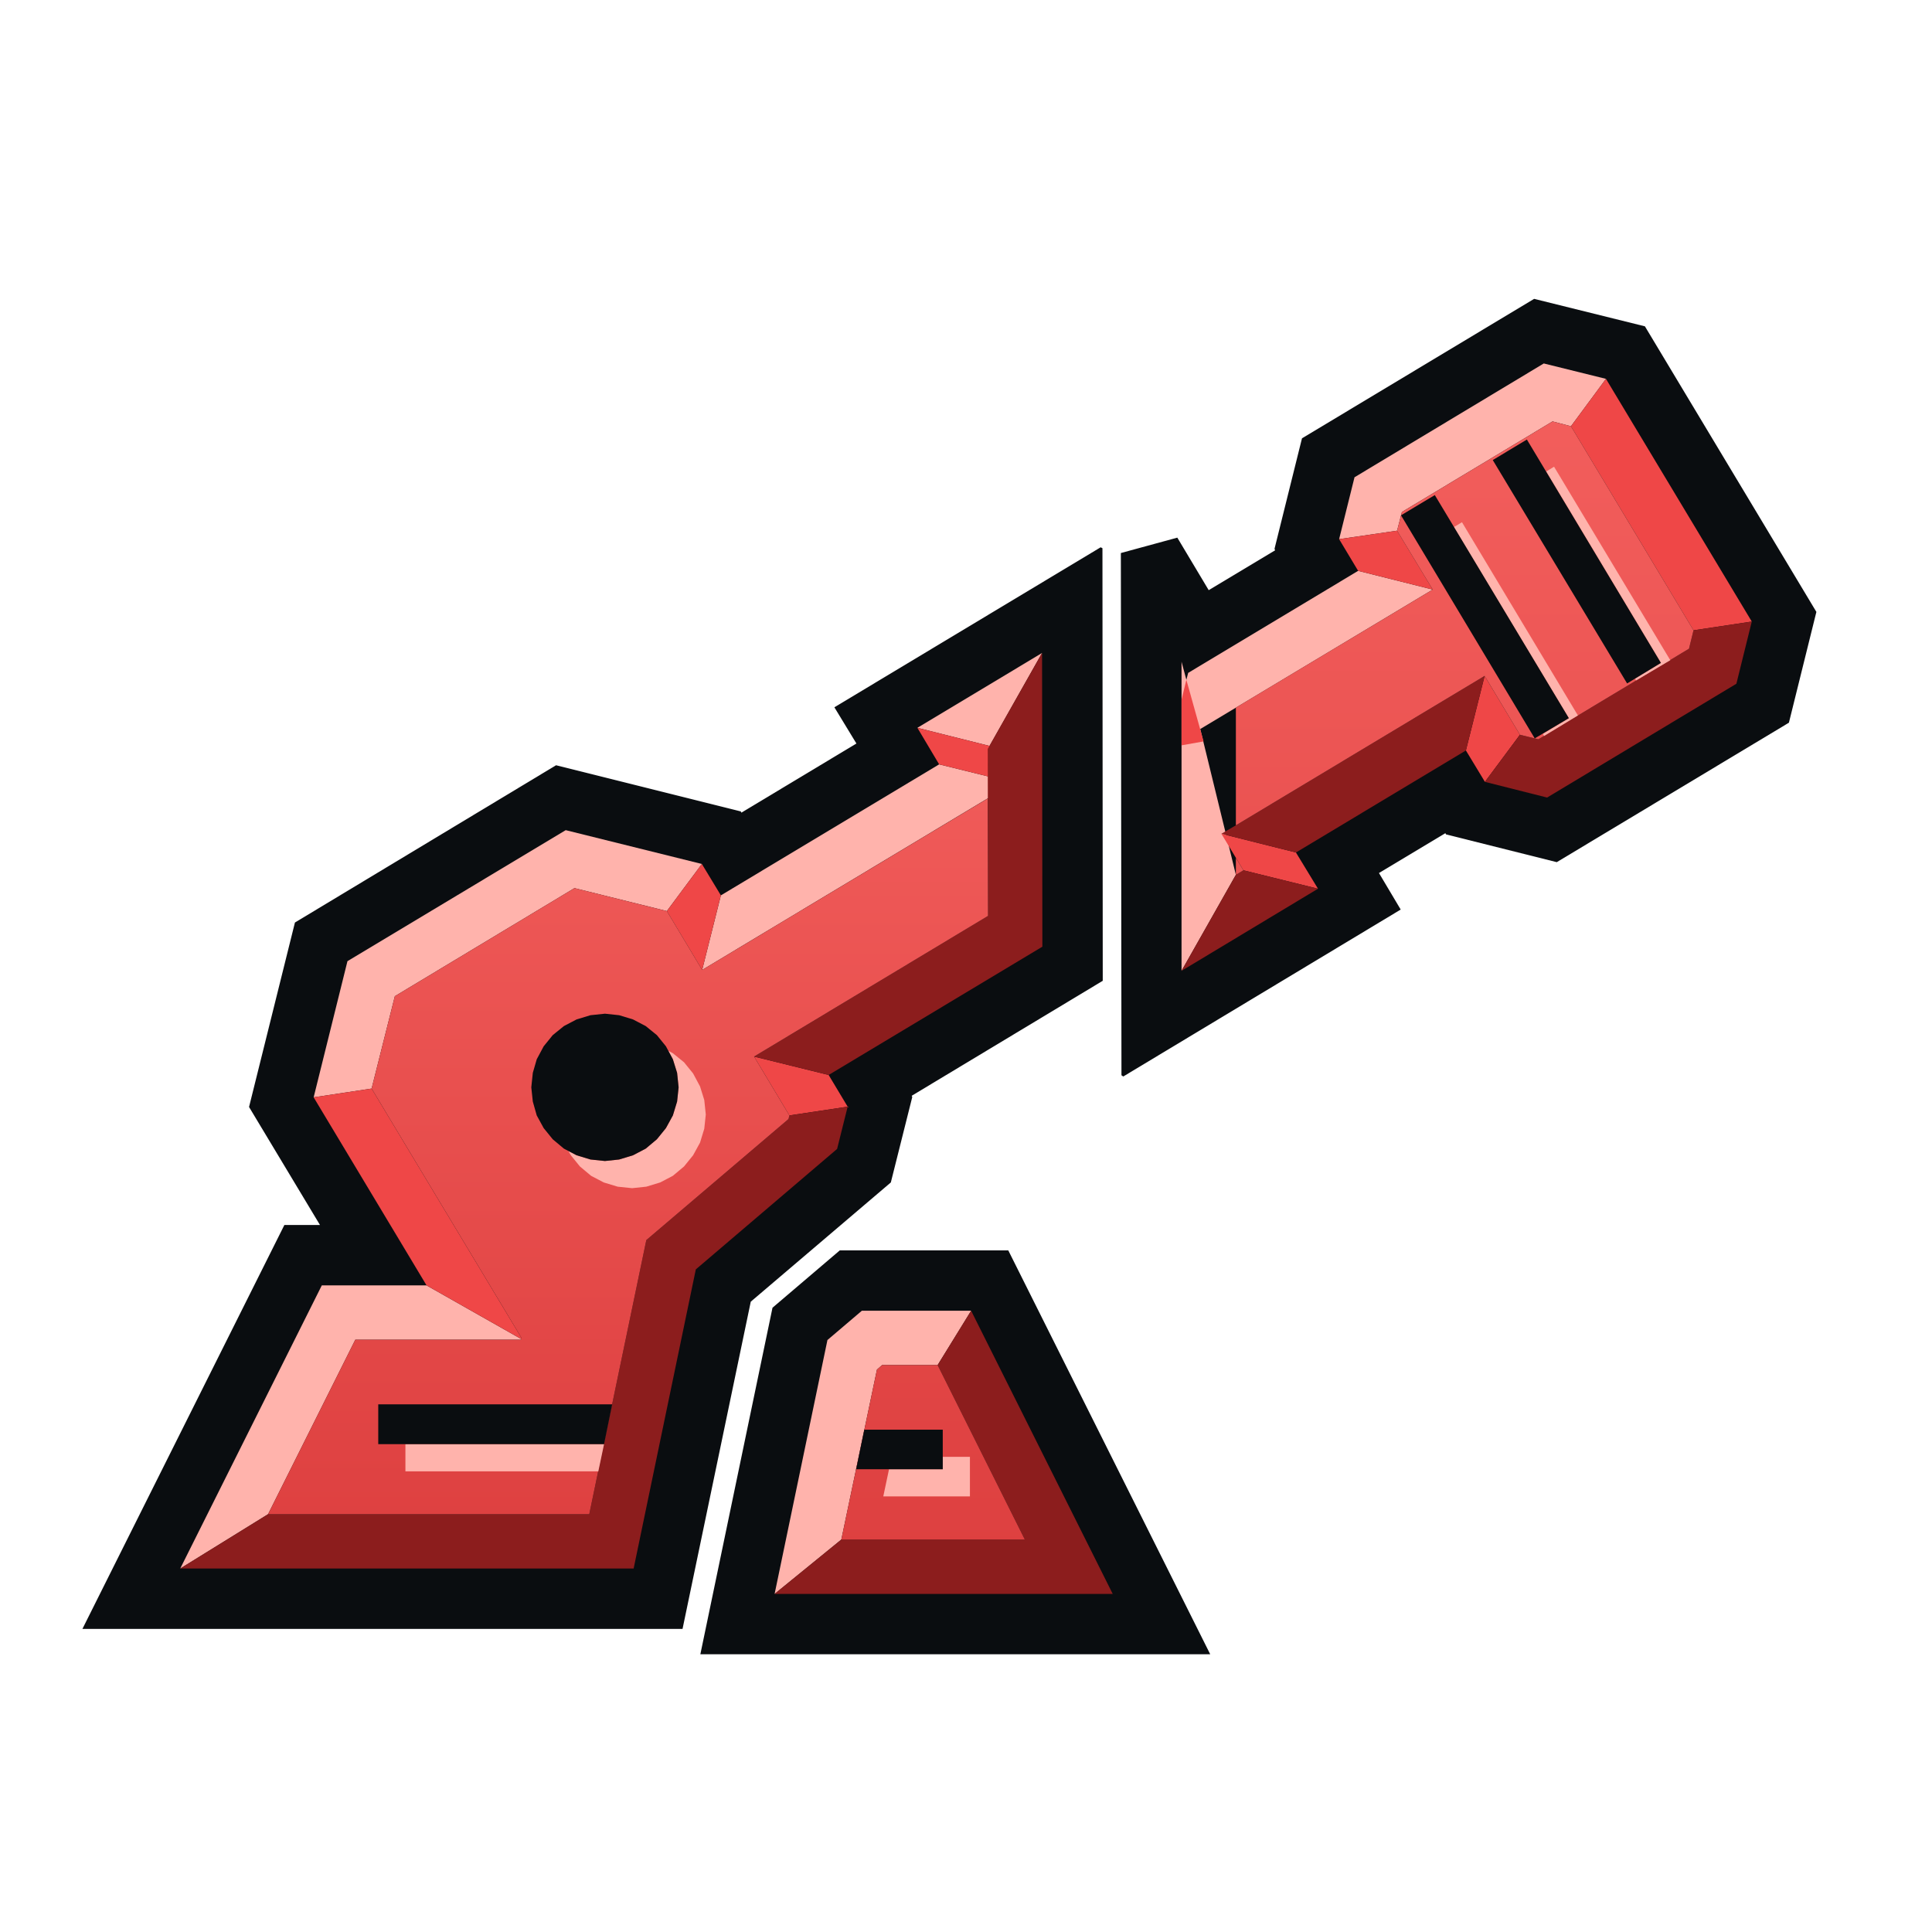
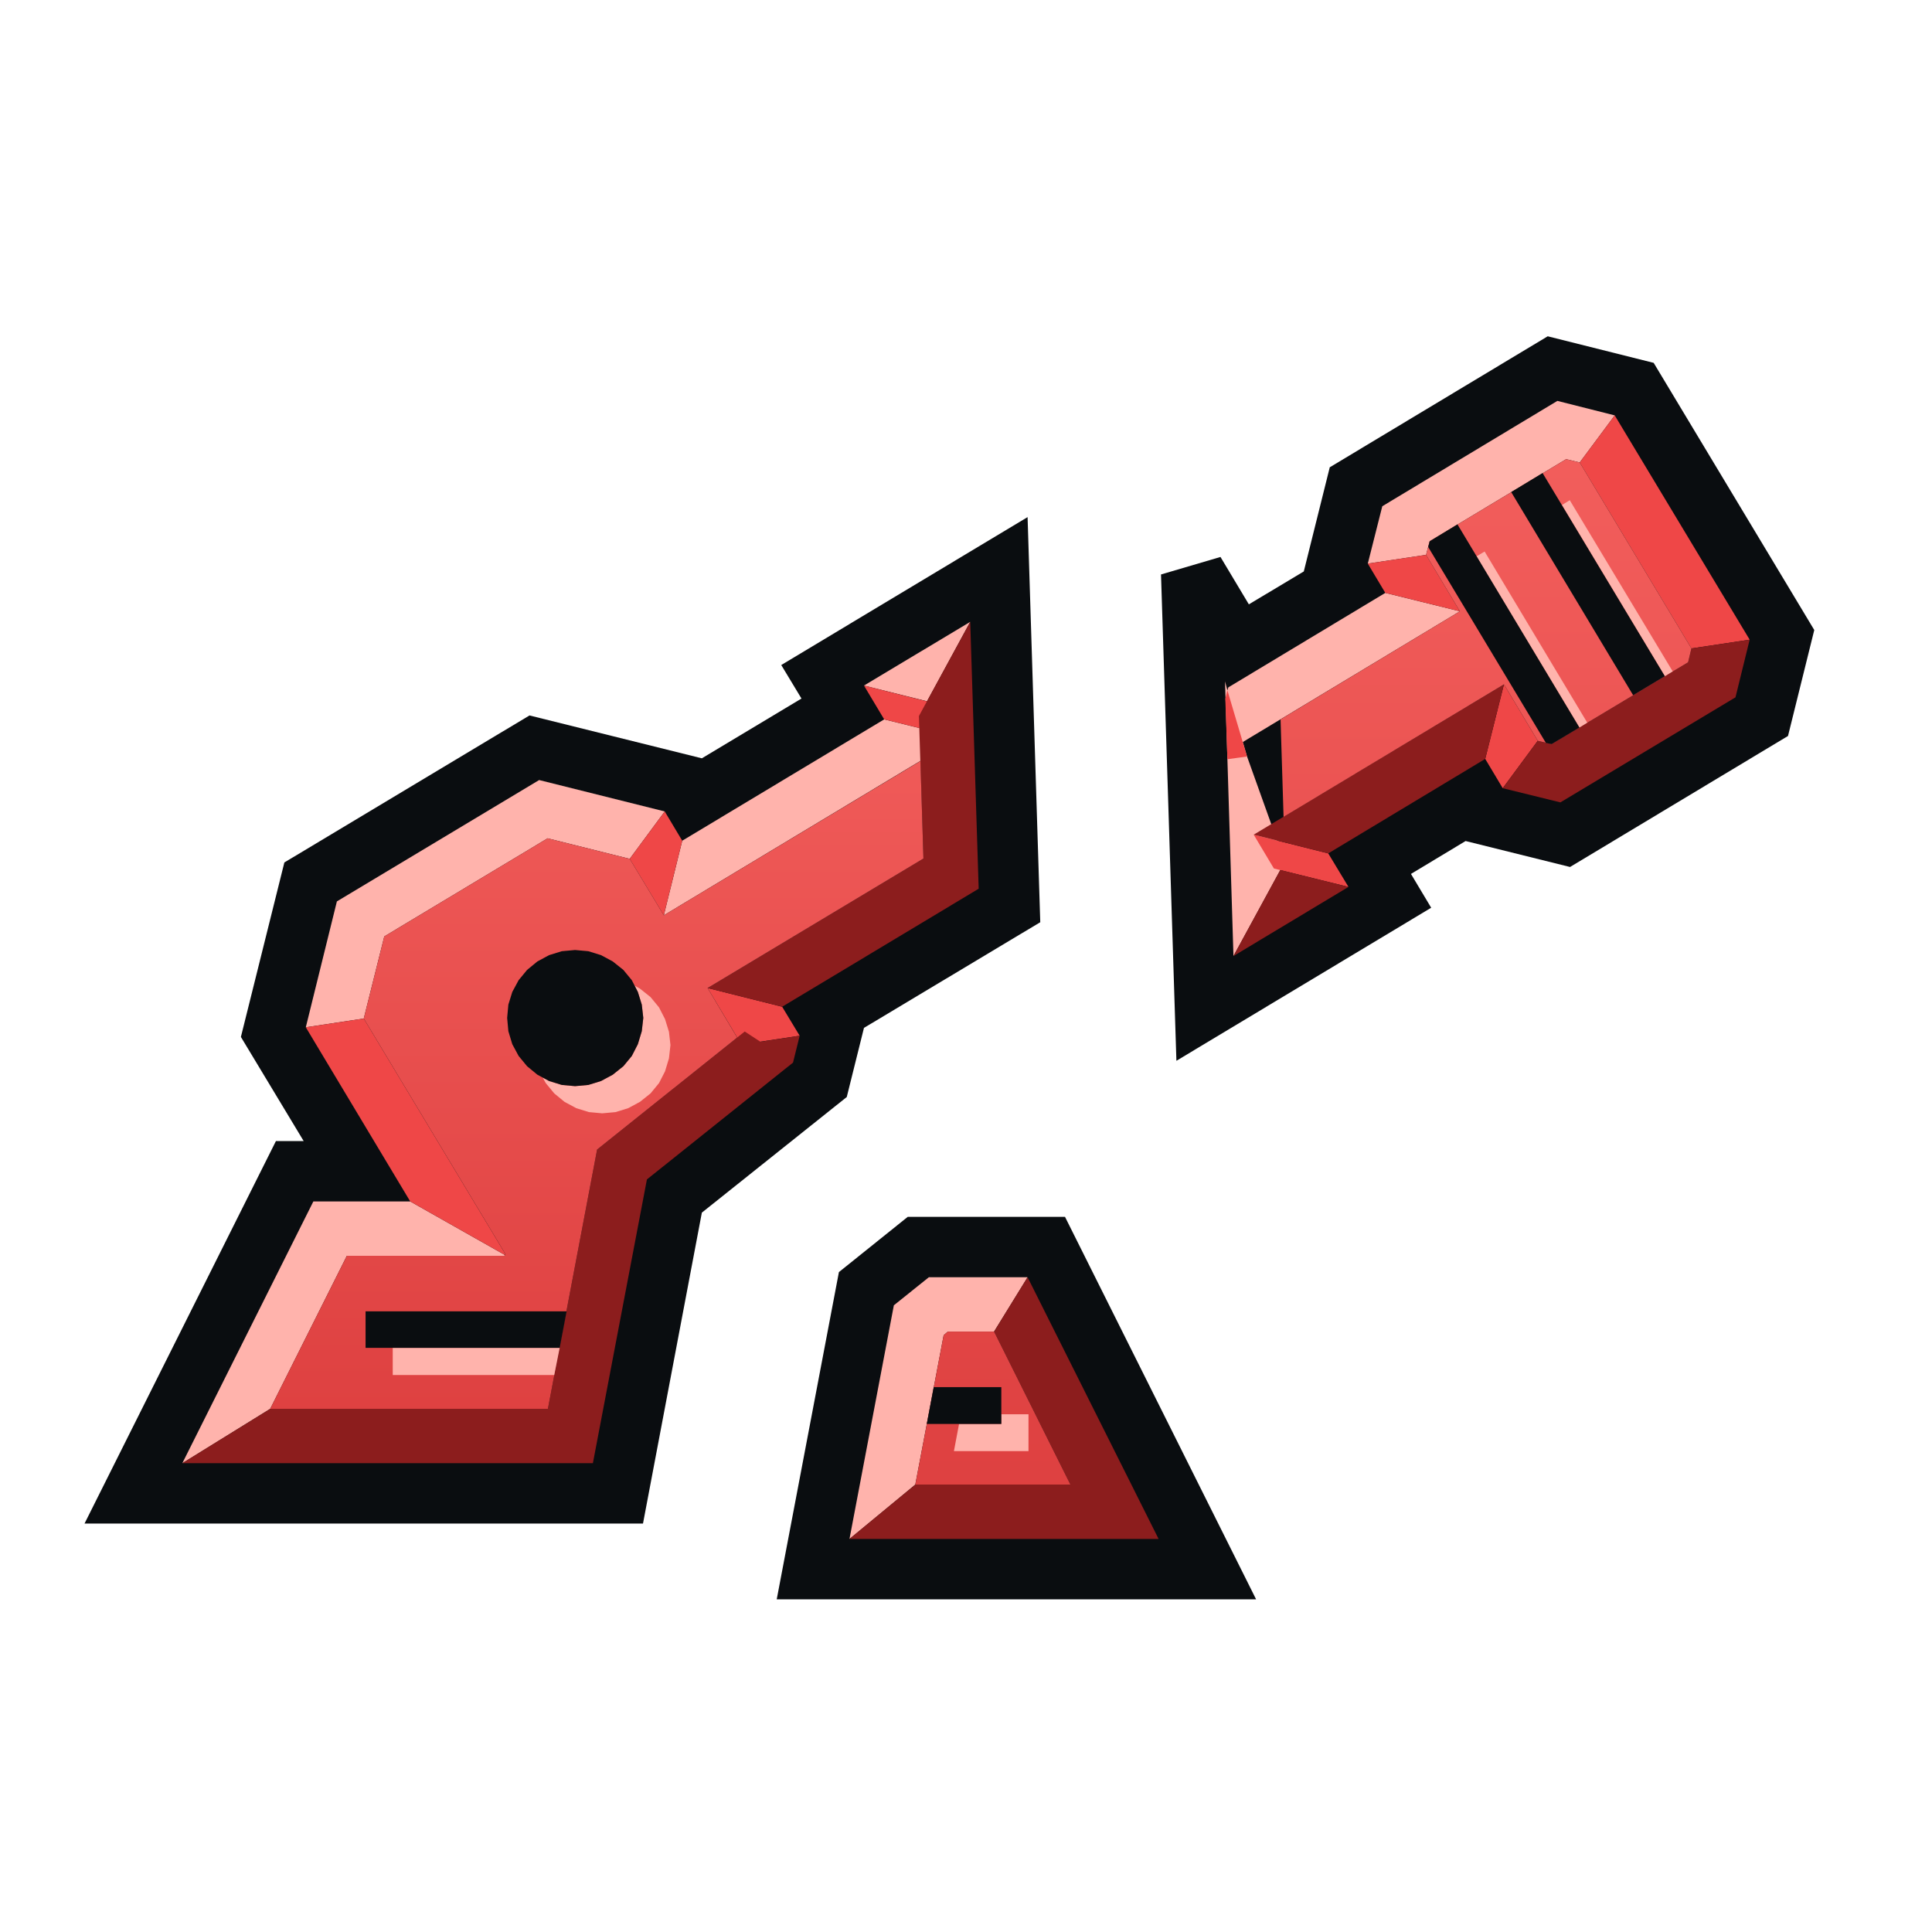
<svg xmlns="http://www.w3.org/2000/svg" viewBox="0 0 64 64" width="64" height="64">
  <defs>
-     <linearGradient id="g1" gradientUnits="userSpaceOnUse" x1="0.00" y1="21.63" x2="0.00" y2="51.96">
+     <linearGradient id="g1" gradientUnits="userSpaceOnUse" x1="0.00" y1="20.60" x2="0.00" y2="48.47">
      <stop offset="0.000" stop-color="#F35F5D" />
      <stop offset="1.000" stop-color="#DD3F3F" />
    </linearGradient>
-     <linearGradient id="g2" gradientUnits="userSpaceOnUse" x1="0.00" y1="12.04" x2="0.00" y2="52.80">
+     <linearGradient id="g2" gradientUnits="userSpaceOnUse" x1="0.00" y1="13.28" x2="0.00" y2="50.98">
      <stop offset="0.000" stop-color="#F35F5D" />
      <stop offset="1.000" stop-color="#DD3F3F" />
    </linearGradient>
  </defs>
-   <path fill="#0A0D10" fill-rule="evenodd" d="M40.04 19.55L39 17.81L37.13 18.32L37.15 35.62L37.21 35.66L46.4 30.13L45.68 28.92L47.88 27.6L47.9 27.64L51.57 28.56L59.26 23.94L60.17 20.27L54.49 10.81L50.82 9.9L43.13 14.52L42.22 18.18L42.24 18.23ZM25.59 43.32L23.2 54.8L40.09 54.8L33.4 41.42L27.82 41.42ZM10.6 40.58L9.42 40.58L2.73 53.96L22.61 53.96L24.87 43.12L29.51 39.17L30.22 36.34L30.2 36.3L36.53 32.49L36.52 18.16L36.46 18.13L27.64 23.43L28.37 24.63L24.56 26.92L24.54 26.88L18.42 25.35L9.77 30.56L8.25 36.67Z" />
-   <path fill="#FFB3AC" fill-rule="evenodd" d="M32.78 24.71L34.52 21.63L30.39 24.11ZM23.26 32.13L33.58 25.93L31.11 25.32L23.88 29.66ZM11.51 31.84L10.39 36.35L12.31 36.06L13.08 33L19.03 29.42L22.09 30.18L23.25 28.62L18.74 27.5ZM8.88 50.16L11.77 44.38L17.25 44.38L17.27 44.36L14.13 42.58L10.66 42.58L5.97 51.96Z" />
-   <path fill="#EF4747" fill-rule="evenodd" d="M31.11 25.32L33.58 25.93L32.86 24.73L30.39 24.11ZM23.25 28.62L22.09 30.18L23.26 32.13L23.88 29.66ZM27.45 35.61L24.98 35L26.15 36.95L28.08 36.66ZM14.13 42.58L17.27 44.36L17.28 44.33L12.31 36.06L10.39 36.35Z" />
-   <path fill="#8C1D1D" fill-rule="evenodd" d="M24.98 35L27.45 35.61L34.53 31.36L34.52 21.63L32.72 24.81L32.73 30.34ZM21.41 41.08L19.52 50.16L8.88 50.16L5.97 51.96L20.99 51.96L23.05 42.05L27.73 38.06L28.08 36.66L26.15 36.95L26.12 37.07Z" />
-   <path fill="url(#g1)" fill-rule="evenodd" d="M32.72 26.45L23.26 32.13L22.09 30.18L19.03 29.42L13.08 33L12.31 36.06L17.28 44.33L17.25 44.38L11.77 44.38L8.88 50.16L19.52 50.16L21.41 41.08L26.12 37.07L26.15 36.95L24.98 35L32.73 30.34Z" />
-   <path fill="#FFB3AC" fill-rule="evenodd" d="M22.66 35.19L22.29 34.89L22.14 34.81L22.29 35.09L22.43 35.54L22.48 36.02L22.43 36.49L22.29 36.95L22.06 37.37L21.76 37.74L21.39 38.05L20.97 38.27L20.51 38.41L20.04 38.46L19.56 38.41L19.1 38.27L18.83 38.13L18.91 38.27L19.21 38.64L19.58 38.95L20 39.17L20.46 39.31L20.94 39.36L21.41 39.31L21.87 39.17L22.29 38.95L22.66 38.64L22.96 38.27L23.19 37.85L23.33 37.39L23.38 36.92L23.33 36.44L23.19 35.99L22.96 35.56Z" />
-   <path fill="#0A0D10" fill-rule="evenodd" d="M22.29 35.09L22.06 34.66L21.76 34.29L21.39 33.99L20.97 33.77L20.51 33.63L20.04 33.58L19.56 33.63L19.1 33.77L18.68 33.99L18.31 34.29L18.01 34.66L17.78 35.09L17.65 35.54L17.6 36.02L17.65 36.49L17.78 36.95L18.01 37.37L18.31 37.74L18.68 38.05L19.1 38.27L19.56 38.41L20.04 38.46L20.51 38.41L20.97 38.27L21.39 38.05L21.76 37.74L22.06 37.37L22.29 36.95L22.43 36.49L22.48 36.02L22.43 35.54Z" />
-   <path fill="#FFB3AC" fill-rule="evenodd" d="M20.01 47.84L13.43 47.84L13.43 48.74L19.82 48.74Z" />
-   <path fill="#0A0D10" fill-rule="evenodd" d="M12.53 47.84L20.01 47.84L20.28 46.52L12.53 46.52Z" />
-   <path fill="#FFB3AC" fill-rule="evenodd" d="M44.36 17.86L46.28 17.58L46.44 16.96L51.43 13.96L52.04 14.12L53.2 12.55L51.14 12.04L44.87 15.81ZM39.3 22.52L39.14 21.92L39.14 32.16L40.94 28.98L39.76 24.15L47.46 19.53L44.99 18.91L39.36 22.29ZM27.41 44.39L25.66 52.8L27.87 51L29.05 45.37L29.22 45.22L31.06 45.22L32.17 43.42L28.55 43.42Z" />
-   <path fill="#EF4747" fill-rule="evenodd" d="M53.2 12.55L52.04 14.12L56.1 20.88L58.03 20.59ZM44.99 18.91L47.46 19.53L46.28 17.58L44.36 17.86ZM39.14 23.18L39.14 24.69L39.87 24.56L39.3 22.52ZM50.35 24.34L49.18 22.39L48.56 24.86L49.19 25.9ZM40.46 27.62L41.19 28.83L43.66 29.44L42.93 28.24Z" />
-   <path fill="#8C1D1D" fill-rule="evenodd" d="M50.96 24.49L50.35 24.34L49.19 25.9L51.25 26.42L57.52 22.65L58.03 20.59L56.1 20.88L55.95 21.49ZM49.18 22.39L40.94 27.34L40.46 27.62L42.93 28.24L48.56 24.86ZM41.19 28.83L40.94 28.98L39.14 32.16L43.66 29.44ZM25.66 52.8L36.86 52.8L32.17 43.42L31.06 45.22L33.95 51L27.87 51Z" />
-   <path fill="url(#g2)" fill-rule="evenodd" d="M40.94 23.44L40.94 27.34L49.18 22.39L50.35 24.34L50.96 24.49L55.95 21.49L56.1 20.88L52.04 14.12L51.43 13.96L46.44 16.96L46.28 17.58L47.46 19.53ZM40.94 28.42L40.94 28.98L41.19 28.83ZM31.06 45.22L29.22 45.22L29.05 45.37L27.87 51L33.95 51Z" />
-   <path fill="#FFB3AC" fill-rule="evenodd" d="M48.16 17.46L51.97 23.79L51.11 24.31L51.15 24.38L52.27 23.7L48.43 17.3ZM51.22 15.62L55.02 21.96L54.16 22.48L54.2 22.54L55.33 21.87L51.48 15.46Z" />
-   <path fill="#0A0D10" fill-rule="evenodd" d="M51.97 23.79L47.53 16.4L46.41 17.07L50.84 24.46ZM55.02 21.96L50.58 14.56L49.45 15.24L53.9 22.64Z" />
-   <path fill="#FFB3AC" fill-rule="evenodd" d="M29.26 49.57L32.13 49.57L32.13 48.26L31.23 48.26L31.23 48.67L29.45 48.67Z" />
-   <path fill="#0A0D10" fill-rule="evenodd" d="M31.23 47.36L28.63 47.36L28.36 48.67L31.23 48.67Z" />
+   <path fill="#0A0D10" fill-rule="evenodd" d="M41.37 20.02L40.43 18.45L38.46 19.03L38.97 35.14L47.41 30.07L46.74 28.95L48.55 27.86L52.01 28.72L59.23 24.38L60.1 20.87L54.78 12.02L51.27 11.14L44.05 15.48L43.19 18.93ZM27.79 42.14L25.73 52.98L41.61 52.98L35.28 40.31L30.07 40.31ZM10.06 37.8L9.14 37.8L2.8 50.47L21.3 50.47L23.25 40.17L28.05 36.34L28.62 34.05L34.46 30.55L34.04 17.13L25.88 22.03L26.55 23.14L23.25 25.12L17.54 23.7L9.42 28.57L7.98 34.35Z" />
+   <path fill="#FFB3AC" fill-rule="evenodd" d="M30.71 23.23L32.14 20.6L28.62 22.71ZM22.6 27.85L21.99 30.32L31.76 24.44L29.29 23.83ZM11.16 29.86L10.13 34.03L12.05 33.74L12.73 31.02L18.14 27.77L20.86 28.45L22.02 26.88L17.86 25.84ZM8.95 46.67L11.49 41.6L16.71 41.6L16.72 41.57L13.59 39.8L10.38 39.8L6.04 48.47Z" />
+   <path fill="#EF4747" fill-rule="evenodd" d="M29.29 23.83L31.76 24.44L31.09 23.33L28.62 22.71ZM22.02 26.88L20.86 28.45L21.99 30.32L22.6 27.85ZM25.91 33.35L23.44 32.73L24.56 34.6L26.49 34.31ZM13.59 39.8L16.72 41.57L16.74 41.54L12.05 33.74L10.13 34.03Z" />
+   <path fill="#8C1D1D" fill-rule="evenodd" d="M25.91 33.35L32.42 29.44L32.14 20.6L30.44 23.72L30.59 28.44L23.44 32.73ZM24.67 34.17L19.78 38.08L18.15 46.67L8.95 46.67L6.04 48.47L19.64 48.47L21.43 39.07L26.27 35.2L26.49 34.31L25.19 34.51Z" />
+   <path fill="url(#g1)" fill-rule="evenodd" d="M24.42 34.37L23.44 32.73L30.59 28.44L30.49 25.21L21.99 30.32L20.86 28.45L18.14 27.77L12.73 31.02L12.05 33.74L16.74 41.54L16.71 41.6L11.49 41.6L8.95 46.67L18.15 46.67L19.78 38.08Z" />
+   <path fill="#FFB3AC" fill-rule="evenodd" d="M21.55 33.03L21.2 32.75L21.02 32.65L21.13 32.86L21.26 33.28L21.31 33.72L21.26 34.16L21.13 34.59L20.93 34.98L20.65 35.32L20.3 35.6L19.91 35.81L19.49 35.94L19.05 35.98L18.61 35.94L18.19 35.81L17.98 35.7L18.08 35.88L18.36 36.22L18.7 36.5L19.09 36.71L19.51 36.84L19.95 36.88L20.39 36.84L20.81 36.71L21.2 36.5L21.55 36.22L21.83 35.88L22.03 35.49L22.16 35.06L22.21 34.62L22.16 34.18L22.03 33.76L21.83 33.37Z" />
+   <path fill="#0A0D10" fill-rule="evenodd" d="M21.13 32.86L20.93 32.47L20.65 32.13L20.3 31.85L19.91 31.64L19.49 31.51L19.05 31.47L18.61 31.51L18.19 31.64L17.8 31.85L17.46 32.13L17.18 32.47L16.97 32.86L16.84 33.28L16.8 33.72L16.84 34.16L16.97 34.59L17.18 34.98L17.46 35.32L17.8 35.6L18.19 35.81L18.61 35.94L19.05 35.98L19.49 35.94L19.91 35.81L20.3 35.6L20.65 35.32L20.93 34.98L21.13 34.59L21.26 34.16L21.31 33.72L21.26 33.28Z" />
+   <path fill="#FFB3AC" fill-rule="evenodd" d="M18.54 44.65L13.01 44.65L13.01 45.55L18.36 45.55Z" />
+   <path fill="#0A0D10" fill-rule="evenodd" d="M12.11 44.65L18.54 44.65L18.77 43.44L12.11 43.44Z" />
+   <path fill="#FFB3AC" fill-rule="evenodd" d="M45.31 18.67L47.24 18.38L47.36 17.93L51.88 15.21L52.33 15.32L53.49 13.76L51.59 13.28L45.79 16.77ZM40.66 22.87L40.58 22.57L40.86 31.67L42.56 28.55L41.31 25.06L41.17 24.58L48.36 20.25L45.89 19.64L40.69 22.77ZM29.61 43.24L28.14 50.98L30.32 49.18L31.26 44.23L31.4 44.11L32.93 44.11L34.04 42.31L30.77 42.31Z" />
+   <path fill="#EF4747" fill-rule="evenodd" d="M53.49 13.76L52.33 15.32L56.03 21.48L57.96 21.19ZM45.89 19.64L48.36 20.25L47.24 18.38L45.31 18.67ZM40.59 23.15L40.66 25.15L41.31 25.06L40.66 22.87ZM50.94 24.54L49.82 22.67L49.2 25.14L49.78 26.11ZM41.53 27.65L42.2 28.77L44.67 29.38L44 28.27Z" />
+   <path fill="#8C1D1D" fill-rule="evenodd" d="M51.4 24.65L50.94 24.54L49.78 26.11L51.69 26.58L57.49 23.1L57.96 21.19L56.03 21.48L55.92 21.94ZM49.82 22.67L41.53 27.65L44 28.27L49.2 25.14ZM44.67 29.38L42.41 28.82L40.86 31.67ZM28.14 50.98L38.38 50.98L34.04 42.31L32.93 44.11L35.46 49.18L30.32 49.18Z" />
+   <path fill="url(#g2)" fill-rule="evenodd" d="M42.42 23.83L42.52 27.06L49.82 22.67L50.94 24.54L51.4 24.65L55.92 21.94L56.03 21.48L52.33 15.32L51.88 15.21L47.36 17.93L47.24 18.38L48.36 20.25ZM32.93 44.11L31.4 44.11L31.26 44.23L30.32 49.18L35.46 49.18Z" />
+   <path fill="#FFB3AC" fill-rule="evenodd" d="M52.58 23.94L49.18 18.27L48.91 18.43L52.32 24.1ZM55.41 22.24L52 16.57L51.74 16.73L55.15 22.4Z" />
+   <path fill="#0A0D10" fill-rule="evenodd" d="M48.28 17.37L47.36 17.93L47.31 18.12L51.21 24.61L51.4 24.65L52.32 24.1ZM51.1 15.67L50.06 16.3L54.1 23.03L55.15 22.4Z" />
+   <path fill="#FFB3AC" fill-rule="evenodd" d="M31.6 48.07L34.07 48.07L34.07 46.85L33.17 46.85L33.17 47.17L31.77 47.17Z" />
+   <path fill="#0A0D10" fill-rule="evenodd" d="M33.17 45.95L30.93 45.95L30.7 47.17L33.17 47.17Z" />
</svg>
